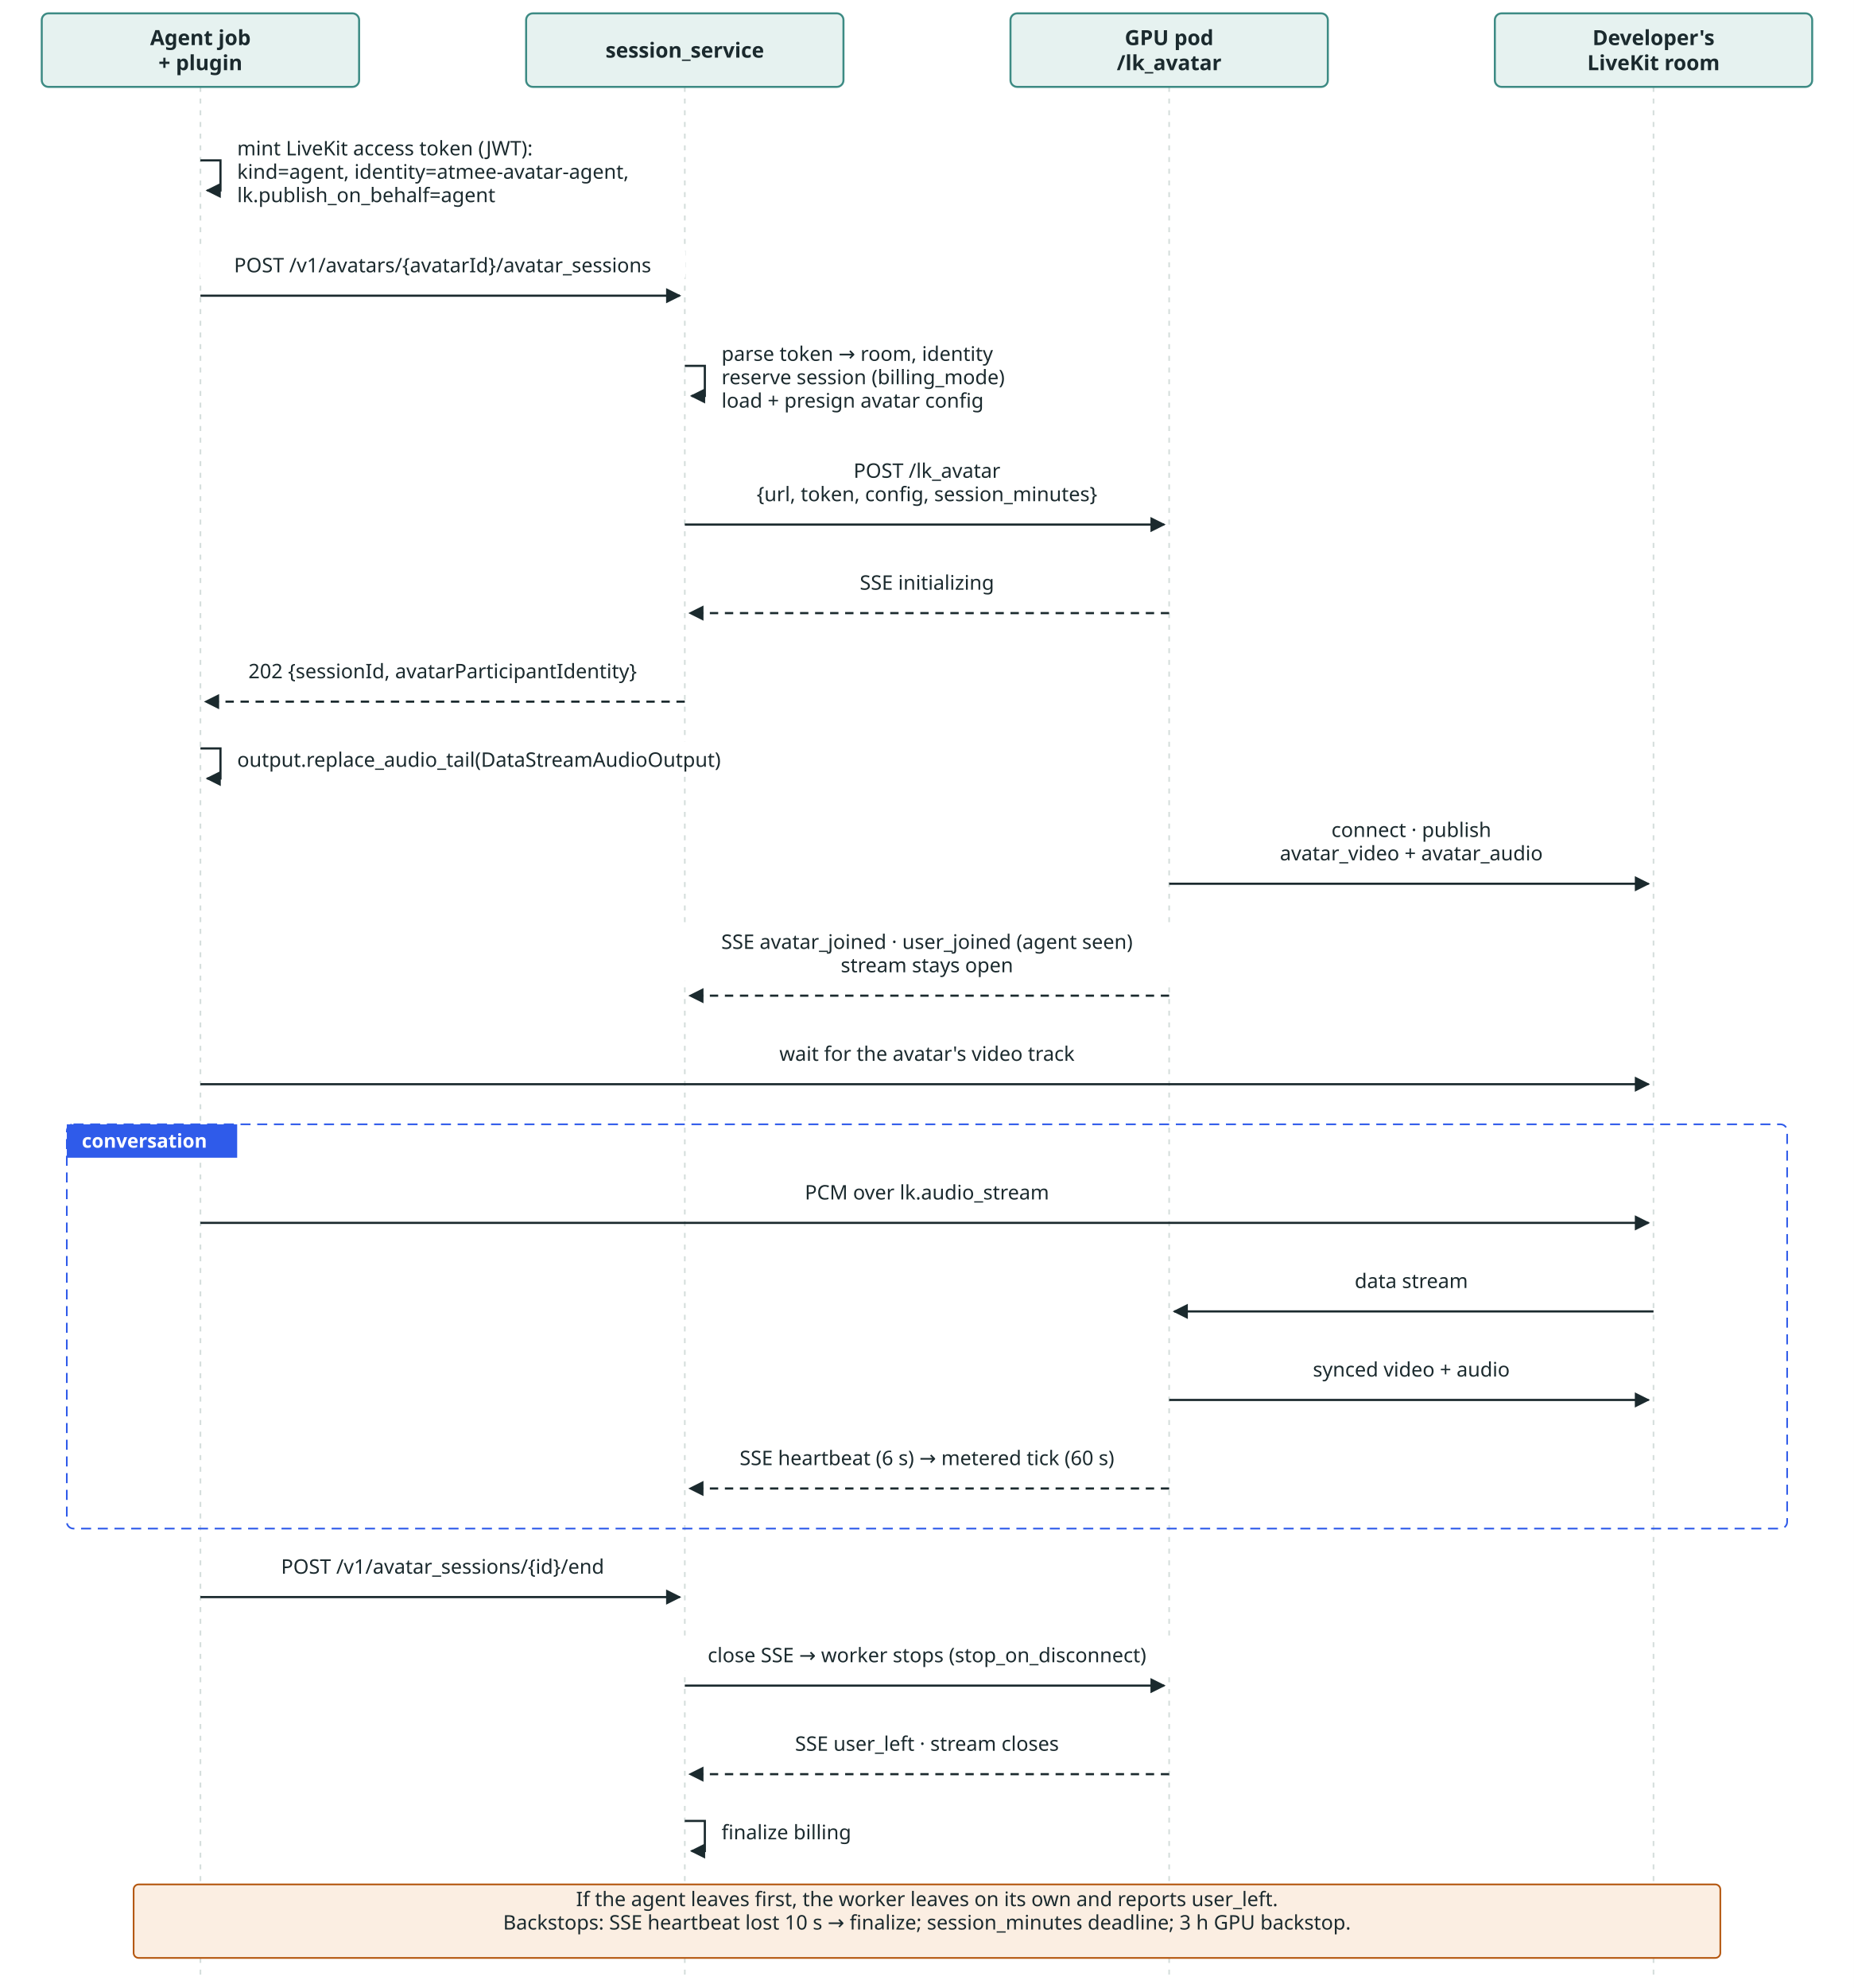
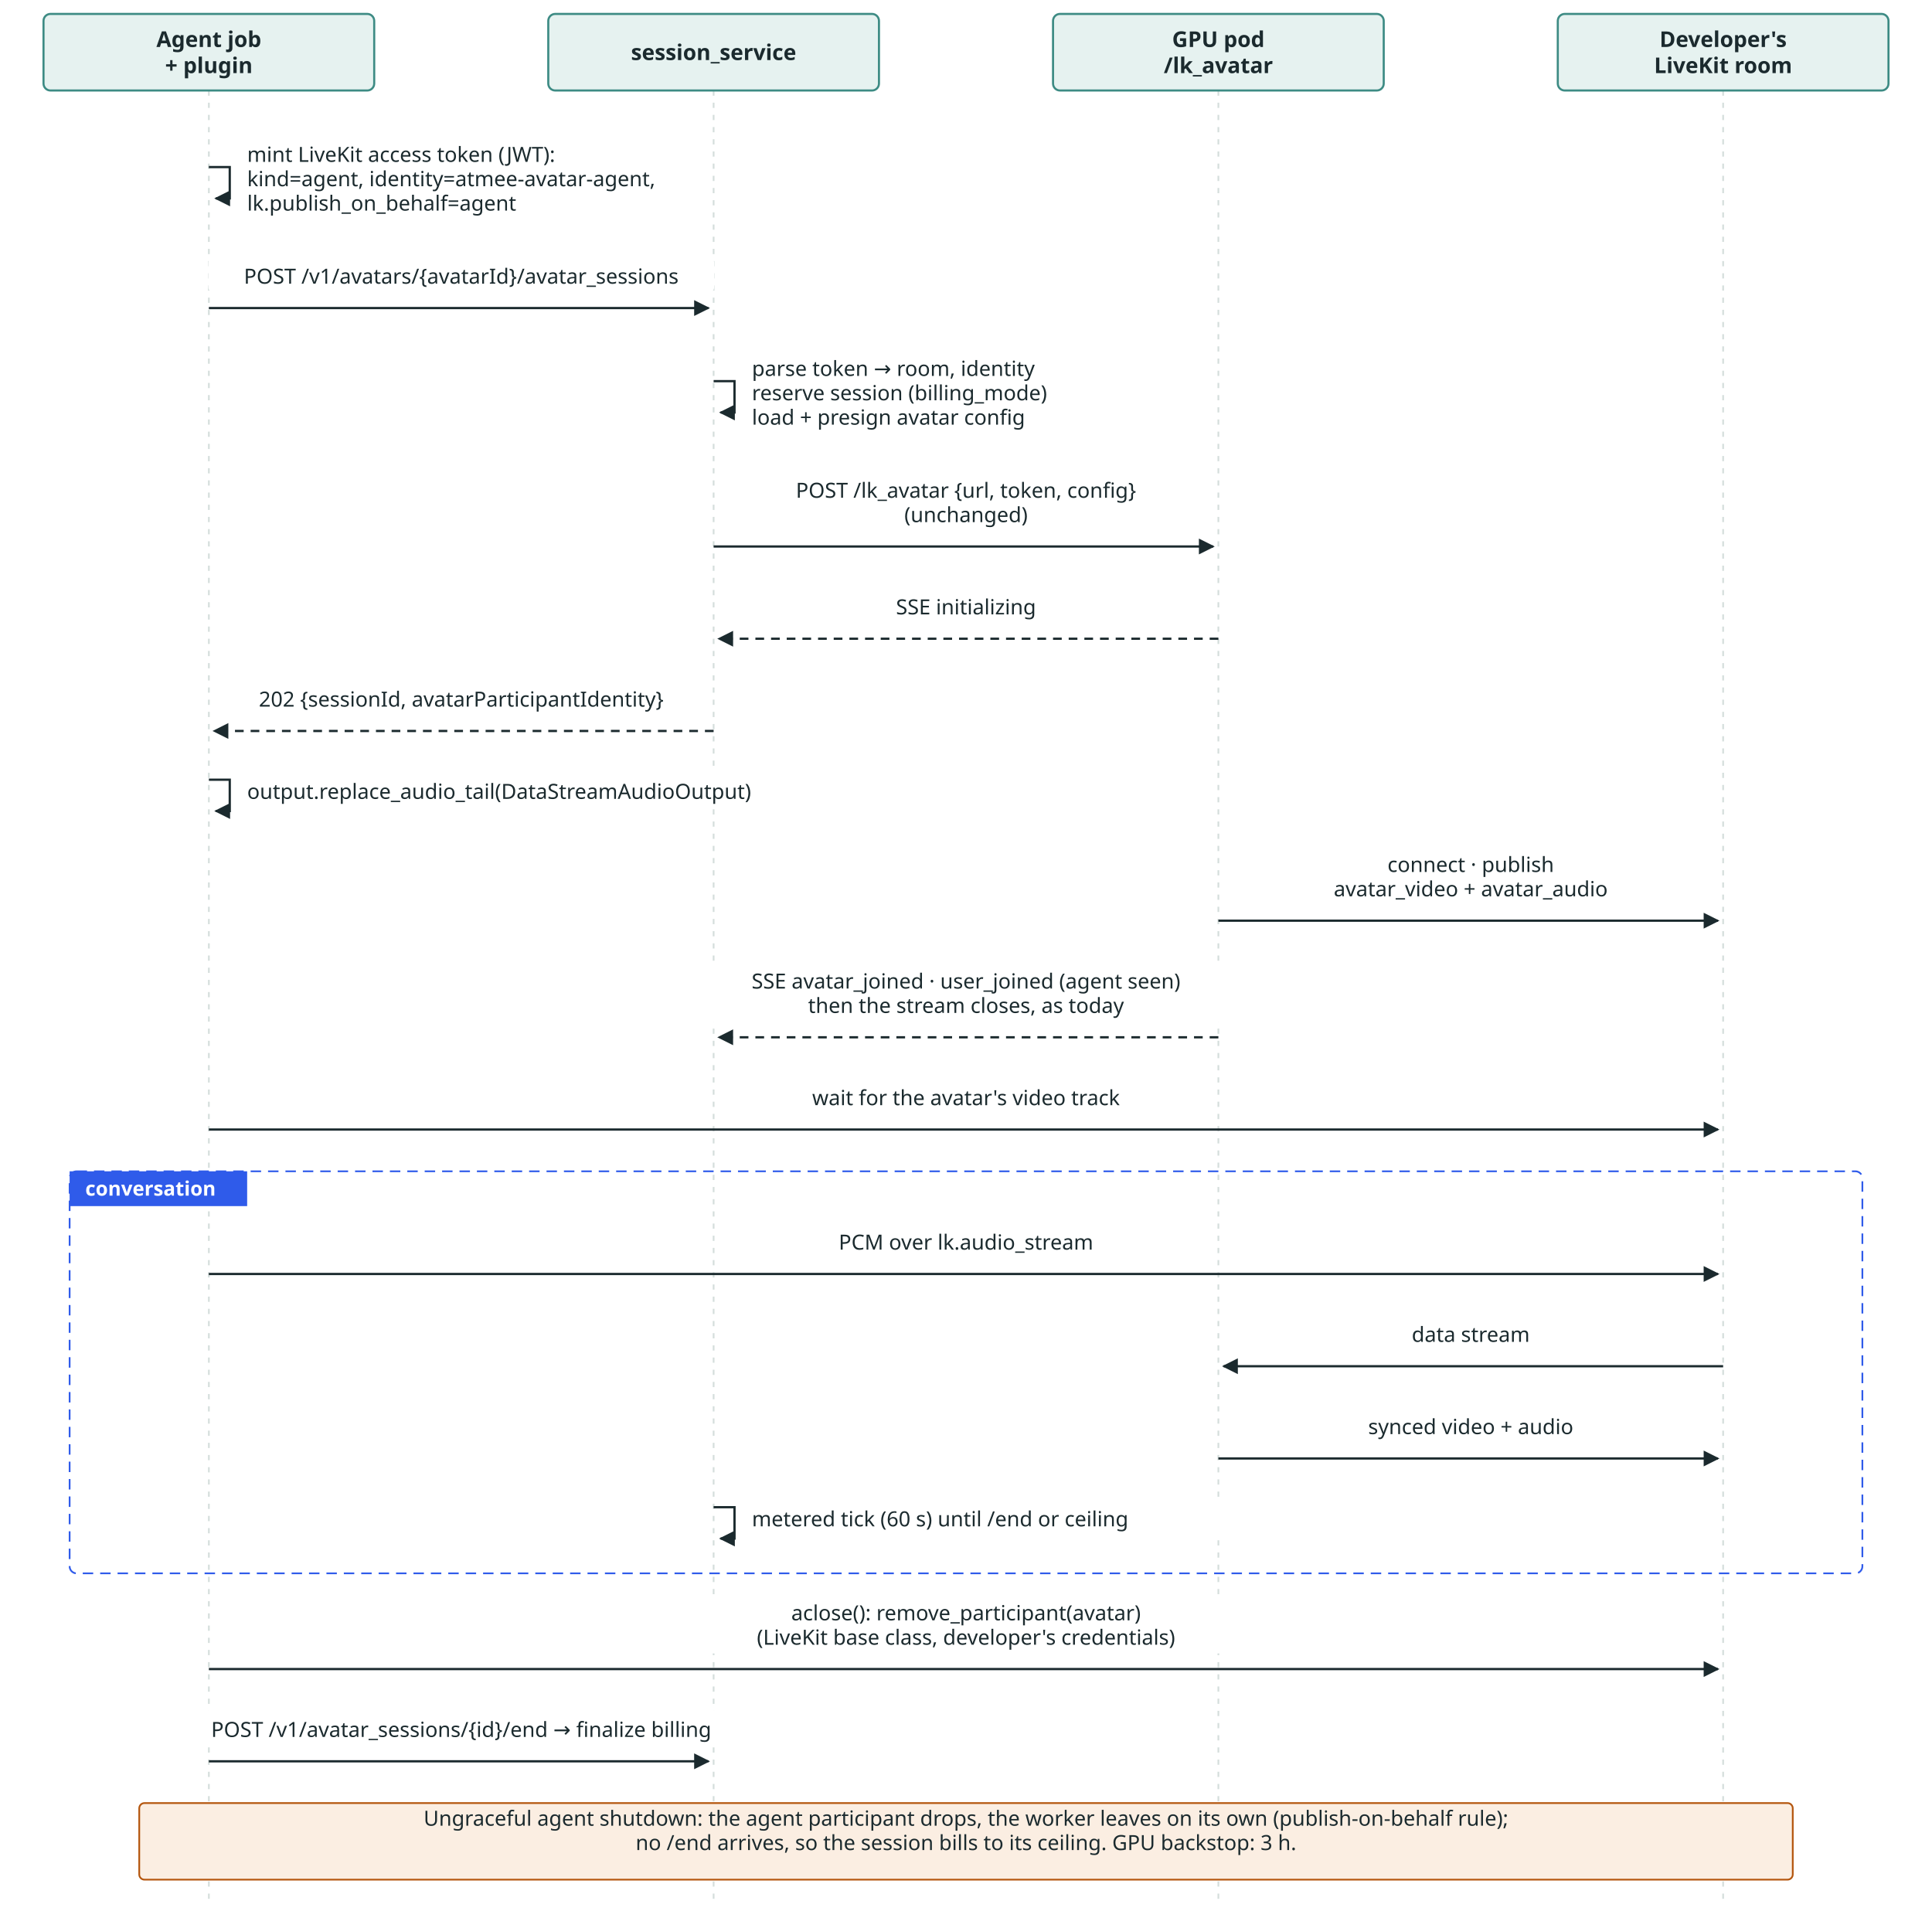
- <svg xmlns="http://www.w3.org/2000/svg" viewBox="0 0 1110 1190" role="img" aria-label="One avatar session from token minting to finalize; the GPU pod's SSE stream carries liveness." font-family="IBM Plex Sans, system-ui, sans-serif" style="max-width:100%;height:auto;display:block">
+ <svg xmlns="http://www.w3.org/2000/svg" viewBox="0 0 1110 1098" role="img" aria-label="One avatar session from token minting to finalize; the plugin ends it, LiveKit participant semantics cover the rest." font-family="IBM Plex Sans, system-ui, sans-serif" style="max-width:100%;height:auto;display:block">
  <rect width="100%" height="100%" fill="#ffffff" />
  <style>
  svg { color: #1b2a2e; }
  .t { fill: #1b2a2e; } .tm { fill: #5b6b70; }
  .node { fill: #ffffff; stroke: #1b2a2e; stroke-width: 1.2; }
  .node.new { fill: #fbeee2; stroke: #b4560e; }
  .node.db { fill: #e6f2f0; stroke: #3d8b84; }
  .node.dim { fill: #f5f8f7; stroke: #d5dedc; }
  .actor { fill: #e6f2f0; stroke: #3d8b84; stroke-width: 1.2; }
  .group { fill: #f5f8f7; stroke: #d5dedc; stroke-width: 1; }
  .edge { stroke: #1b2a2e; stroke-width: 1.3; fill: none; }
  .life { stroke: #d5dedc; stroke-width: 1; stroke-dasharray: 3 4; }
  .loop { fill: none; stroke: #2f5bea; stroke-width: 1; stroke-dasharray: 6 4; }
  .looptag { fill: #2f5bea; } .looptag + text { fill: #ffffff; }
  .plate { fill: #ffffff; } .note { fill: #fbeee2; stroke: #b4560e; stroke-width: 1; }
</style>
  <defs>
    <marker id="ah" viewBox="0 0 10 10" refX="9" refY="5" markerWidth="7" markerHeight="7" orient="auto-start-reverse">
      <path d="M0,0 L10,5 L0,10 z" fill="currentColor" />
    </marker>
  </defs>
-   <line x1="120" y1="52" x2="120" y2="1186" class="life" />
-   <line x1="410" y1="52" x2="410" y2="1186" class="life" />
-   <line x1="700" y1="52" x2="700" y2="1186" class="life" />
-   <line x1="990" y1="52" x2="990" y2="1186" class="life" />
+   <line x1="120" y1="52" x2="120" y2="1094" class="life" />
+   <line x1="410" y1="52" x2="410" y2="1094" class="life" />
+   <line x1="700" y1="52" x2="700" y2="1094" class="life" />
+   <line x1="990" y1="52" x2="990" y2="1094" class="life" />
  <rect x="25.0" y="8" width="190" height="44" rx="4" class="actor" />
  <text x="120.0" y="27.0" text-anchor="middle" class="t" font-size="12.5" font-weight="600">Agent job</text>
  <text x="120.0" y="42.0" text-anchor="middle" class="t" font-size="12.5" font-weight="600">+ plugin</text>
  <rect x="315.0" y="8" width="190" height="44" rx="4" class="actor" />
  <text x="410.0" y="34.5" text-anchor="middle" class="t" font-size="12.5" font-weight="600">session_service</text>
  <rect x="605.0" y="8" width="190" height="44" rx="4" class="actor" />
  <text x="700.0" y="27.0" text-anchor="middle" class="t" font-size="12.5" font-weight="600">GPU pod</text>
  <text x="700.0" y="42.0" text-anchor="middle" class="t" font-size="12.5" font-weight="600">/lk_avatar</text>
  <rect x="895.0" y="8" width="190" height="44" rx="4" class="actor" />
  <text x="990.0" y="27.0" text-anchor="middle" class="t" font-size="12.5" font-weight="600">Developer's</text>
  <text x="990.0" y="42.0" text-anchor="middle" class="t" font-size="12.5" font-weight="600">LiveKit room</text>
-   <rect x="40" y="673" width="1030" height="242" rx="4" class="loop" />
+   <rect x="40" y="673" width="1030" height="231" rx="4" class="loop" />
  <rect x="40" y="673" width="102" height="20" class="looptag" />
  <text x="49.0" y="687.0" text-anchor="start" class="t" font-size="11.5" font-weight="600">conversation</text>
  <path d="M120,96.0 h 12 v 18 h -8" fill="none" class="edge" marker-end="url(#ah)" />
  <rect x="138.0" y="78.0" width="271.2" height="48.0" rx="3" class="plate" />
  <text x="142.0" y="93.0" text-anchor="start" class="t" font-size="12">mint LiveKit access token (JWT):</text>
  <text x="142.0" y="107.0" text-anchor="start" class="t" font-size="12">kind=agent, identity=atmee-avatar-agent,</text>
  <text x="142.0" y="121.0" text-anchor="start" class="t" font-size="12">lk.publish_on_behalf=agent</text>
  <rect x="119.7" y="148.0" width="290.6" height="20.0" rx="3" class="plate" />
  <text x="265.0" y="163.0" text-anchor="middle" class="t" font-size="12">POST /v1/avatars/{avatarId}/avatar_sessions</text>
  <line x1="120.0" y1="177.0" x2="407.0" y2="177.0" class="edge" marker-end="url(#ah)" />
  <path d="M410,219.0 h 12 v 18 h -8" fill="none" class="edge" marker-end="url(#ah)" />
  <rect x="428.0" y="201.0" width="206.4" height="48.0" rx="3" class="plate" />
  <text x="432.0" y="216.0" text-anchor="start" class="t" font-size="12">parse token → room, identity</text>
  <text x="432.0" y="230.0" text-anchor="start" class="t" font-size="12">reserve session (billing_mode)</text>
  <text x="432.0" y="244.0" text-anchor="start" class="t" font-size="12">load + presign avatar config</text>
-   <rect x="429.1" y="271.0" width="251.8" height="34.0" rx="3" class="plate" />
-   <text x="555.0" y="286.0" text-anchor="middle" class="t" font-size="12">POST /lk_avatar</text>
-   <text x="555.0" y="300.0" text-anchor="middle" class="t" font-size="12">{url, token, config, session_minutes}</text>
+   <rect x="432.4" y="271.0" width="245.3" height="34.0" rx="3" class="plate" />
+   <text x="555.0" y="286.0" text-anchor="middle" class="t" font-size="12">POST /lk_avatar {url, token, config}</text>
+   <text x="555.0" y="300.0" text-anchor="middle" class="t" font-size="12">(unchanged)</text>
  <line x1="410.0" y1="314.0" x2="697.0" y2="314.0" class="edge" marker-end="url(#ah)" />
  <rect x="497.2" y="338.0" width="115.7" height="20.0" rx="3" class="plate" />
  <text x="555.0" y="353.0" text-anchor="middle" class="t" font-size="12">SSE initializing</text>
  <line x1="700.0" y1="367.0" x2="413.0" y2="367.0" class="edge" stroke-dasharray="5 4" marker-end="url(#ah)" />
  <rect x="122.9" y="391.0" width="284.2" height="20.0" rx="3" class="plate" />
  <text x="265.0" y="406.0" text-anchor="middle" class="t" font-size="12">202 {sessionId, avatarParticipantIdentity}</text>
  <line x1="410.0" y1="420.0" x2="123.0" y2="420.0" class="edge" stroke-dasharray="5 4" marker-end="url(#ah)" />
  <path d="M120,448.0 h 12 v 18 h -8" fill="none" class="edge" marker-end="url(#ah)" />
  <rect x="138.0" y="444.0" width="323.0" height="20.0" rx="3" class="plate" />
  <text x="142.0" y="459.0" text-anchor="start" class="t" font-size="12">output.replace_audio_tail(DataStreamAudioOutput)</text>
  <rect x="751.5" y="486.0" width="187.0" height="34.0" rx="3" class="plate" />
  <text x="845.0" y="501.0" text-anchor="middle" class="t" font-size="12">connect · publish</text>
  <text x="845.0" y="515.0" text-anchor="middle" class="t" font-size="12">avatar_video + avatar_audio</text>
  <line x1="700.0" y1="529.0" x2="987.0" y2="529.0" class="edge" marker-end="url(#ah)" />
  <rect x="406.4" y="553.0" width="297.1" height="34.0" rx="3" class="plate" />
  <text x="555.0" y="568.0" text-anchor="middle" class="t" font-size="12">SSE avatar_joined · user_joined (agent seen)</text>
-   <text x="555.0" y="582.0" text-anchor="middle" class="t" font-size="12">stream stays open</text>
+   <text x="555.0" y="582.0" text-anchor="middle" class="t" font-size="12">then the stream closes, as today</text>
  <line x1="700.0" y1="596.0" x2="413.0" y2="596.0" class="edge" stroke-dasharray="5 4" marker-end="url(#ah)" />
  <rect x="442.1" y="620.0" width="225.8" height="20.0" rx="3" class="plate" />
  <text x="555.0" y="635.0" text-anchor="middle" class="t" font-size="12">wait for the avatar's video track</text>
  <line x1="120.0" y1="649.0" x2="987.0" y2="649.0" class="edge" marker-end="url(#ah)" />
  <rect x="471.2" y="703.0" width="167.5" height="20.0" rx="3" class="plate" />
  <text x="555.0" y="718.0" text-anchor="middle" class="t" font-size="12">PCM over lk.audio_stream</text>
  <line x1="120.0" y1="732.0" x2="987.0" y2="732.0" class="edge" marker-end="url(#ah)" />
  <rect x="803.4" y="756.0" width="83.3" height="20.0" rx="3" class="plate" />
  <text x="845.0" y="771.0" text-anchor="middle" class="t" font-size="12">data stream</text>
  <line x1="990.0" y1="785.0" x2="703.0" y2="785.0" class="edge" marker-end="url(#ah)" />
  <rect x="774.2" y="809.0" width="141.6" height="20.0" rx="3" class="plate" />
  <text x="845.0" y="824.0" text-anchor="middle" class="t" font-size="12">synced video + audio</text>
  <line x1="700.0" y1="838.0" x2="987.0" y2="838.0" class="edge" marker-end="url(#ah)" />
-   <rect x="416.2" y="862.0" width="277.7" height="20.0" rx="3" class="plate" />
-   <text x="555.0" y="877.0" text-anchor="middle" class="t" font-size="12">SSE heartbeat (6 s) → metered tick (60 s)</text>
-   <line x1="700.0" y1="891.0" x2="413.0" y2="891.0" class="edge" stroke-dasharray="5 4" marker-end="url(#ah)" />
-   <rect x="152.1" y="927.0" width="225.8" height="20.0" rx="3" class="plate" />
-   <text x="265.0" y="942.0" text-anchor="middle" class="t" font-size="12">POST /v1/avatar_sessions/{id}/end</text>
-   <line x1="120.0" y1="956.0" x2="407.0" y2="956.0" class="edge" marker-end="url(#ah)" />
-   <rect x="403.2" y="980.0" width="303.6" height="20.0" rx="3" class="plate" />
-   <text x="555.0" y="995.0" text-anchor="middle" class="t" font-size="12">close SSE → worker stops (stop_on_disconnect)</text>
-   <line x1="410.0" y1="1009.0" x2="697.0" y2="1009.0" class="edge" marker-end="url(#ah)" />
-   <rect x="455.0" y="1033.0" width="199.9" height="20.0" rx="3" class="plate" />
-   <text x="555.0" y="1048.0" text-anchor="middle" class="t" font-size="12">SSE user_left · stream closes</text>
-   <line x1="700.0" y1="1062.0" x2="413.0" y2="1062.0" class="edge" stroke-dasharray="5 4" marker-end="url(#ah)" />
-   <path d="M410,1090.0 h 12 v 18 h -8" fill="none" class="edge" marker-end="url(#ah)" />
-   <rect x="428.0" y="1086.0" width="115.7" height="20.0" rx="3" class="plate" />
-   <text x="432.0" y="1101.0" text-anchor="start" class="t" font-size="12">finalize billing</text>
-   <rect x="80" y="1128" width="950" height="44" rx="3" class="note" />
-   <text x="555.0" y="1141.0" text-anchor="middle" class="t" font-size="12">If the agent leaves first, the worker leaves on its own and reports user_left.</text>
-   <text x="555.0" y="1155.0" text-anchor="middle" class="t" font-size="12">Backstops: SSE heartbeat lost 10 s → finalize; session_minutes deadline; 3 h GPU backstop.</text>
+   <path d="M410,866.0 h 12 v 18 h -8" fill="none" class="edge" marker-end="url(#ah)" />
+   <rect x="428.0" y="862.0" width="277.7" height="20.0" rx="3" class="plate" />
+   <text x="432.0" y="877.0" text-anchor="start" class="t" font-size="12">metered tick (60 s) until /end or ceiling</text>
+   <rect x="403.2" y="916.0" width="303.6" height="34.0" rx="3" class="plate" />
+   <text x="555.0" y="931.0" text-anchor="middle" class="t" font-size="12">aclose(): remove_participant(avatar)</text>
+   <text x="555.0" y="945.0" text-anchor="middle" class="t" font-size="12">(LiveKit base class, developer's credentials)</text>
+   <line x1="120.0" y1="959.0" x2="987.0" y2="959.0" class="edge" marker-end="url(#ah)" />
+   <rect x="90.5" y="983.0" width="349.0" height="20.0" rx="3" class="plate" />
+   <text x="265.0" y="998.0" text-anchor="middle" class="t" font-size="12">POST /v1/avatar_sessions/{id}/end → finalize billing</text>
+   <line x1="120.0" y1="1012.0" x2="407.0" y2="1012.0" class="edge" marker-end="url(#ah)" />
+   <rect x="80" y="1036" width="950" height="44" rx="3" class="note" />
+   <text x="555.0" y="1049.0" text-anchor="middle" class="t" font-size="12">Ungraceful agent shutdown: the agent participant drops, the worker leaves on its own (publish-on-behalf rule);</text>
+   <text x="555.0" y="1063.0" text-anchor="middle" class="t" font-size="12">no /end arrives, so the session bills to its ceiling. GPU backstop: 3 h.</text>
</svg>
